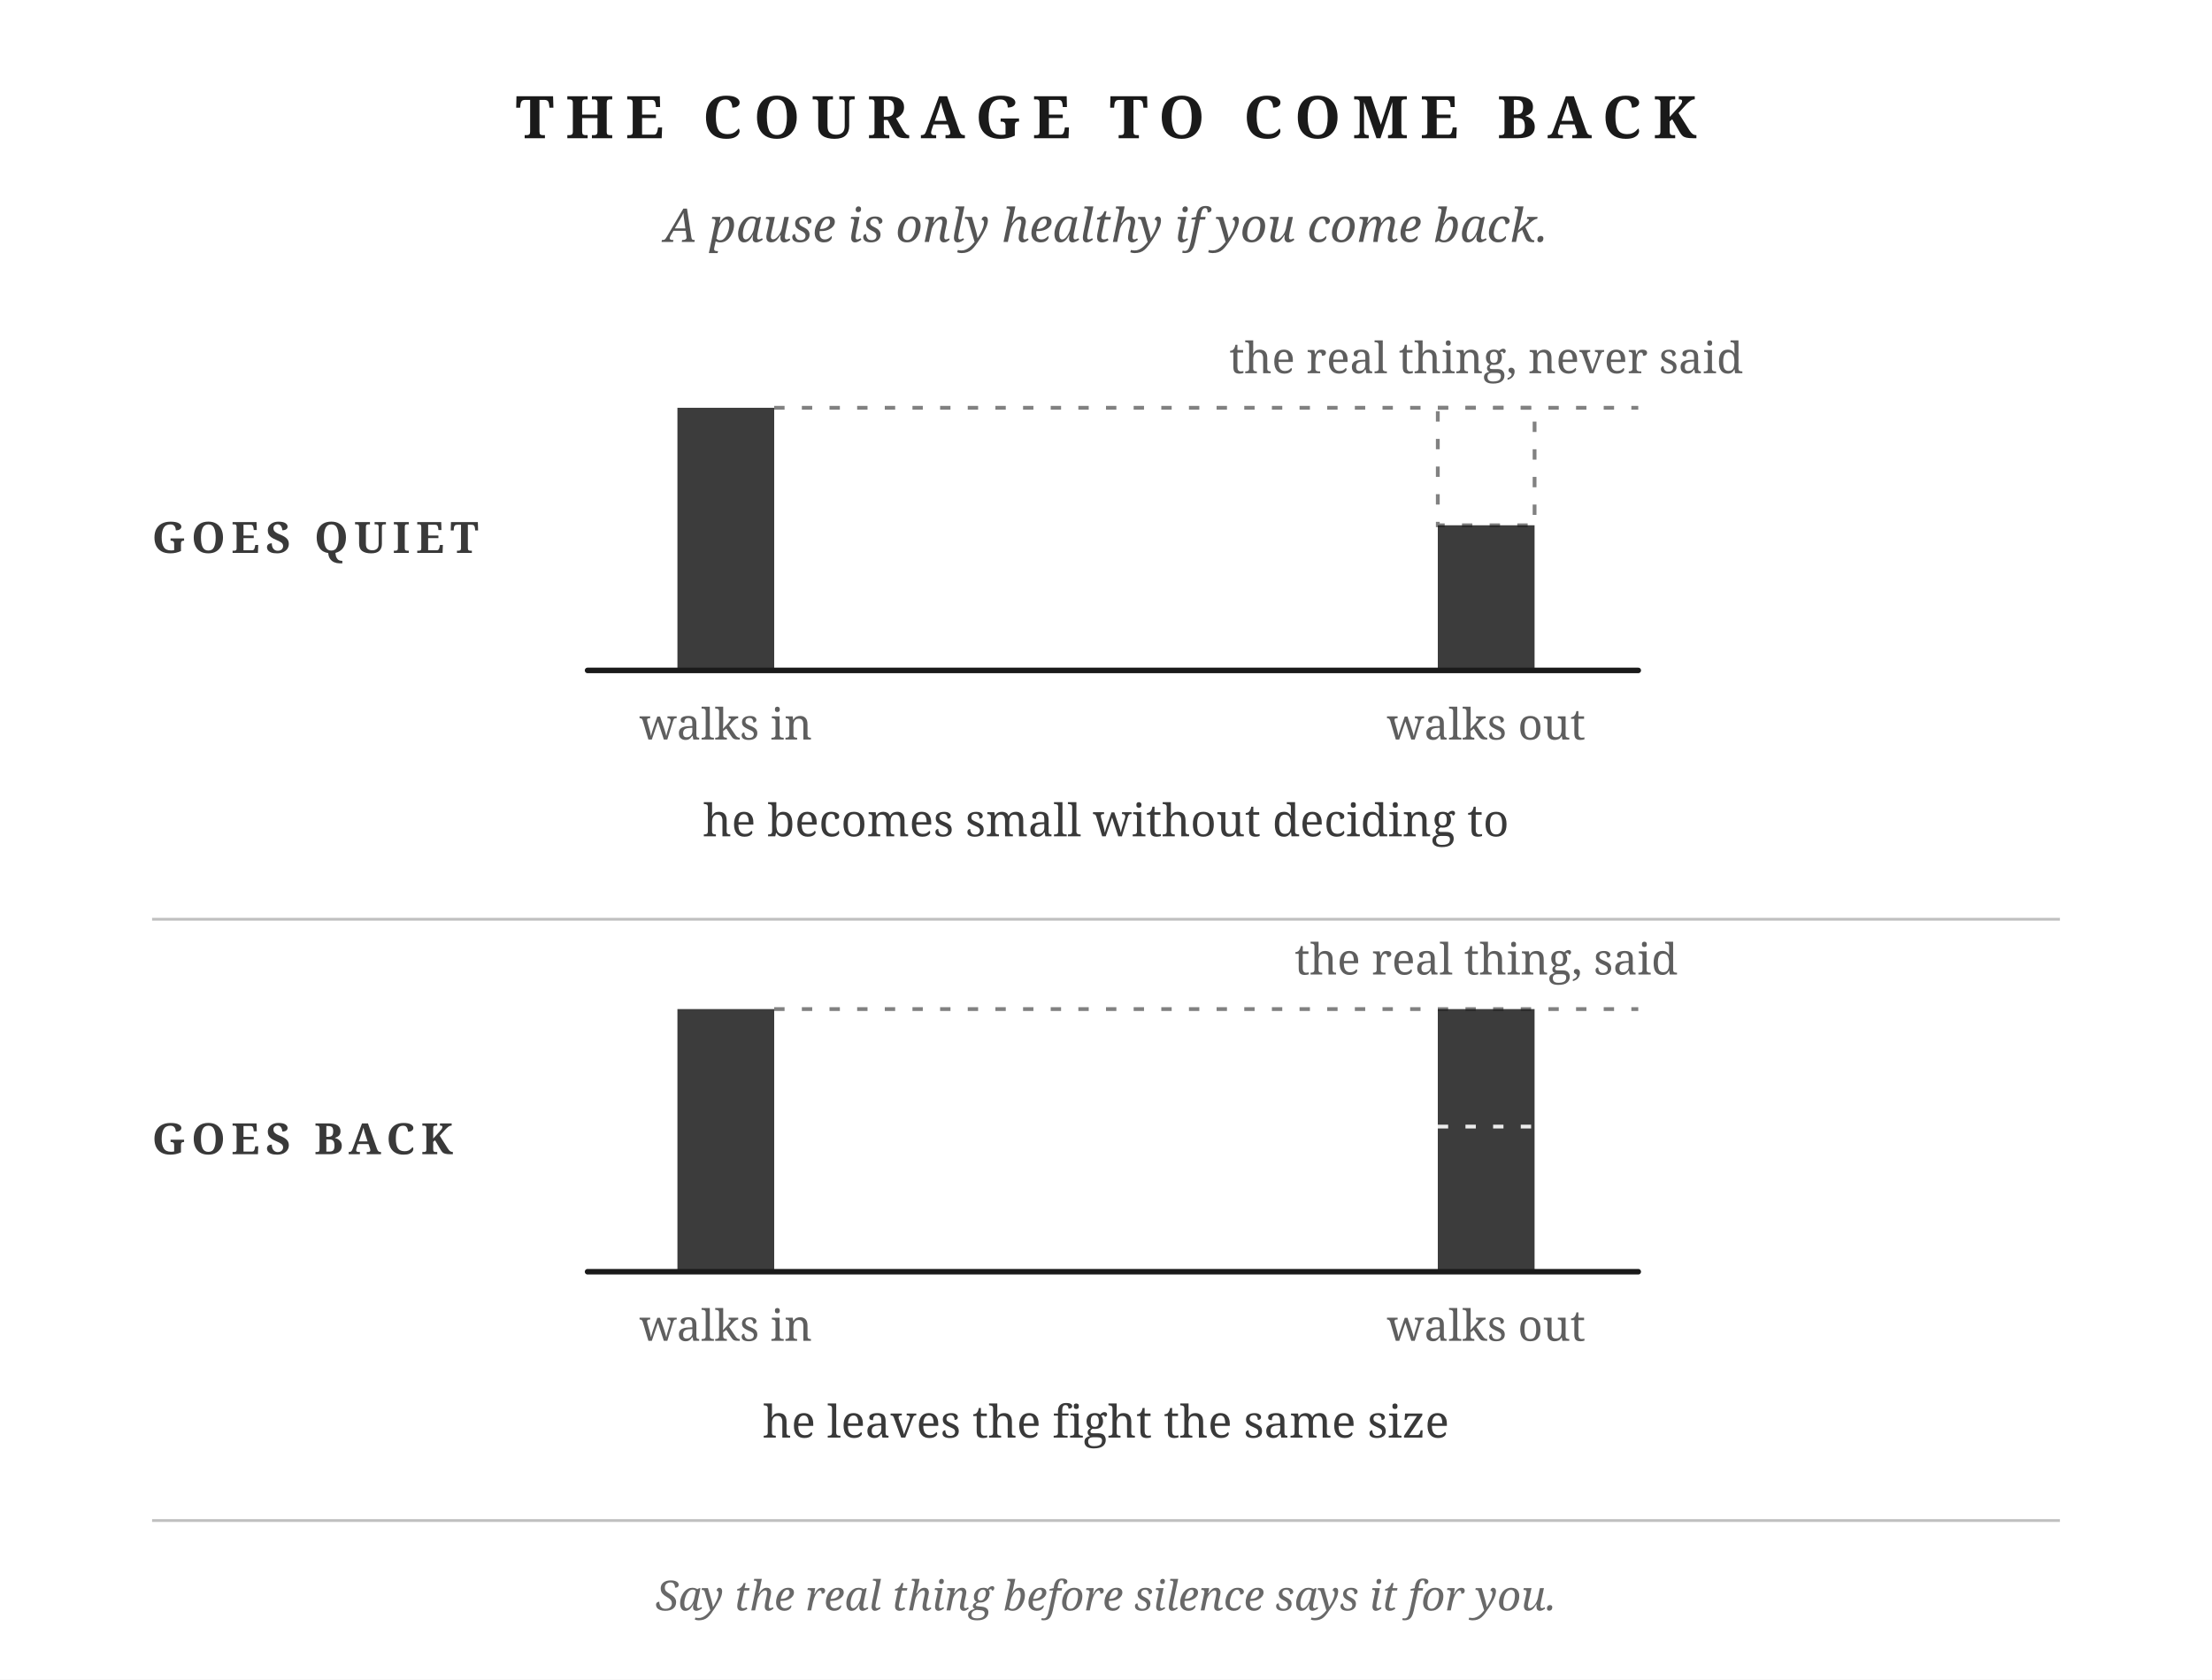
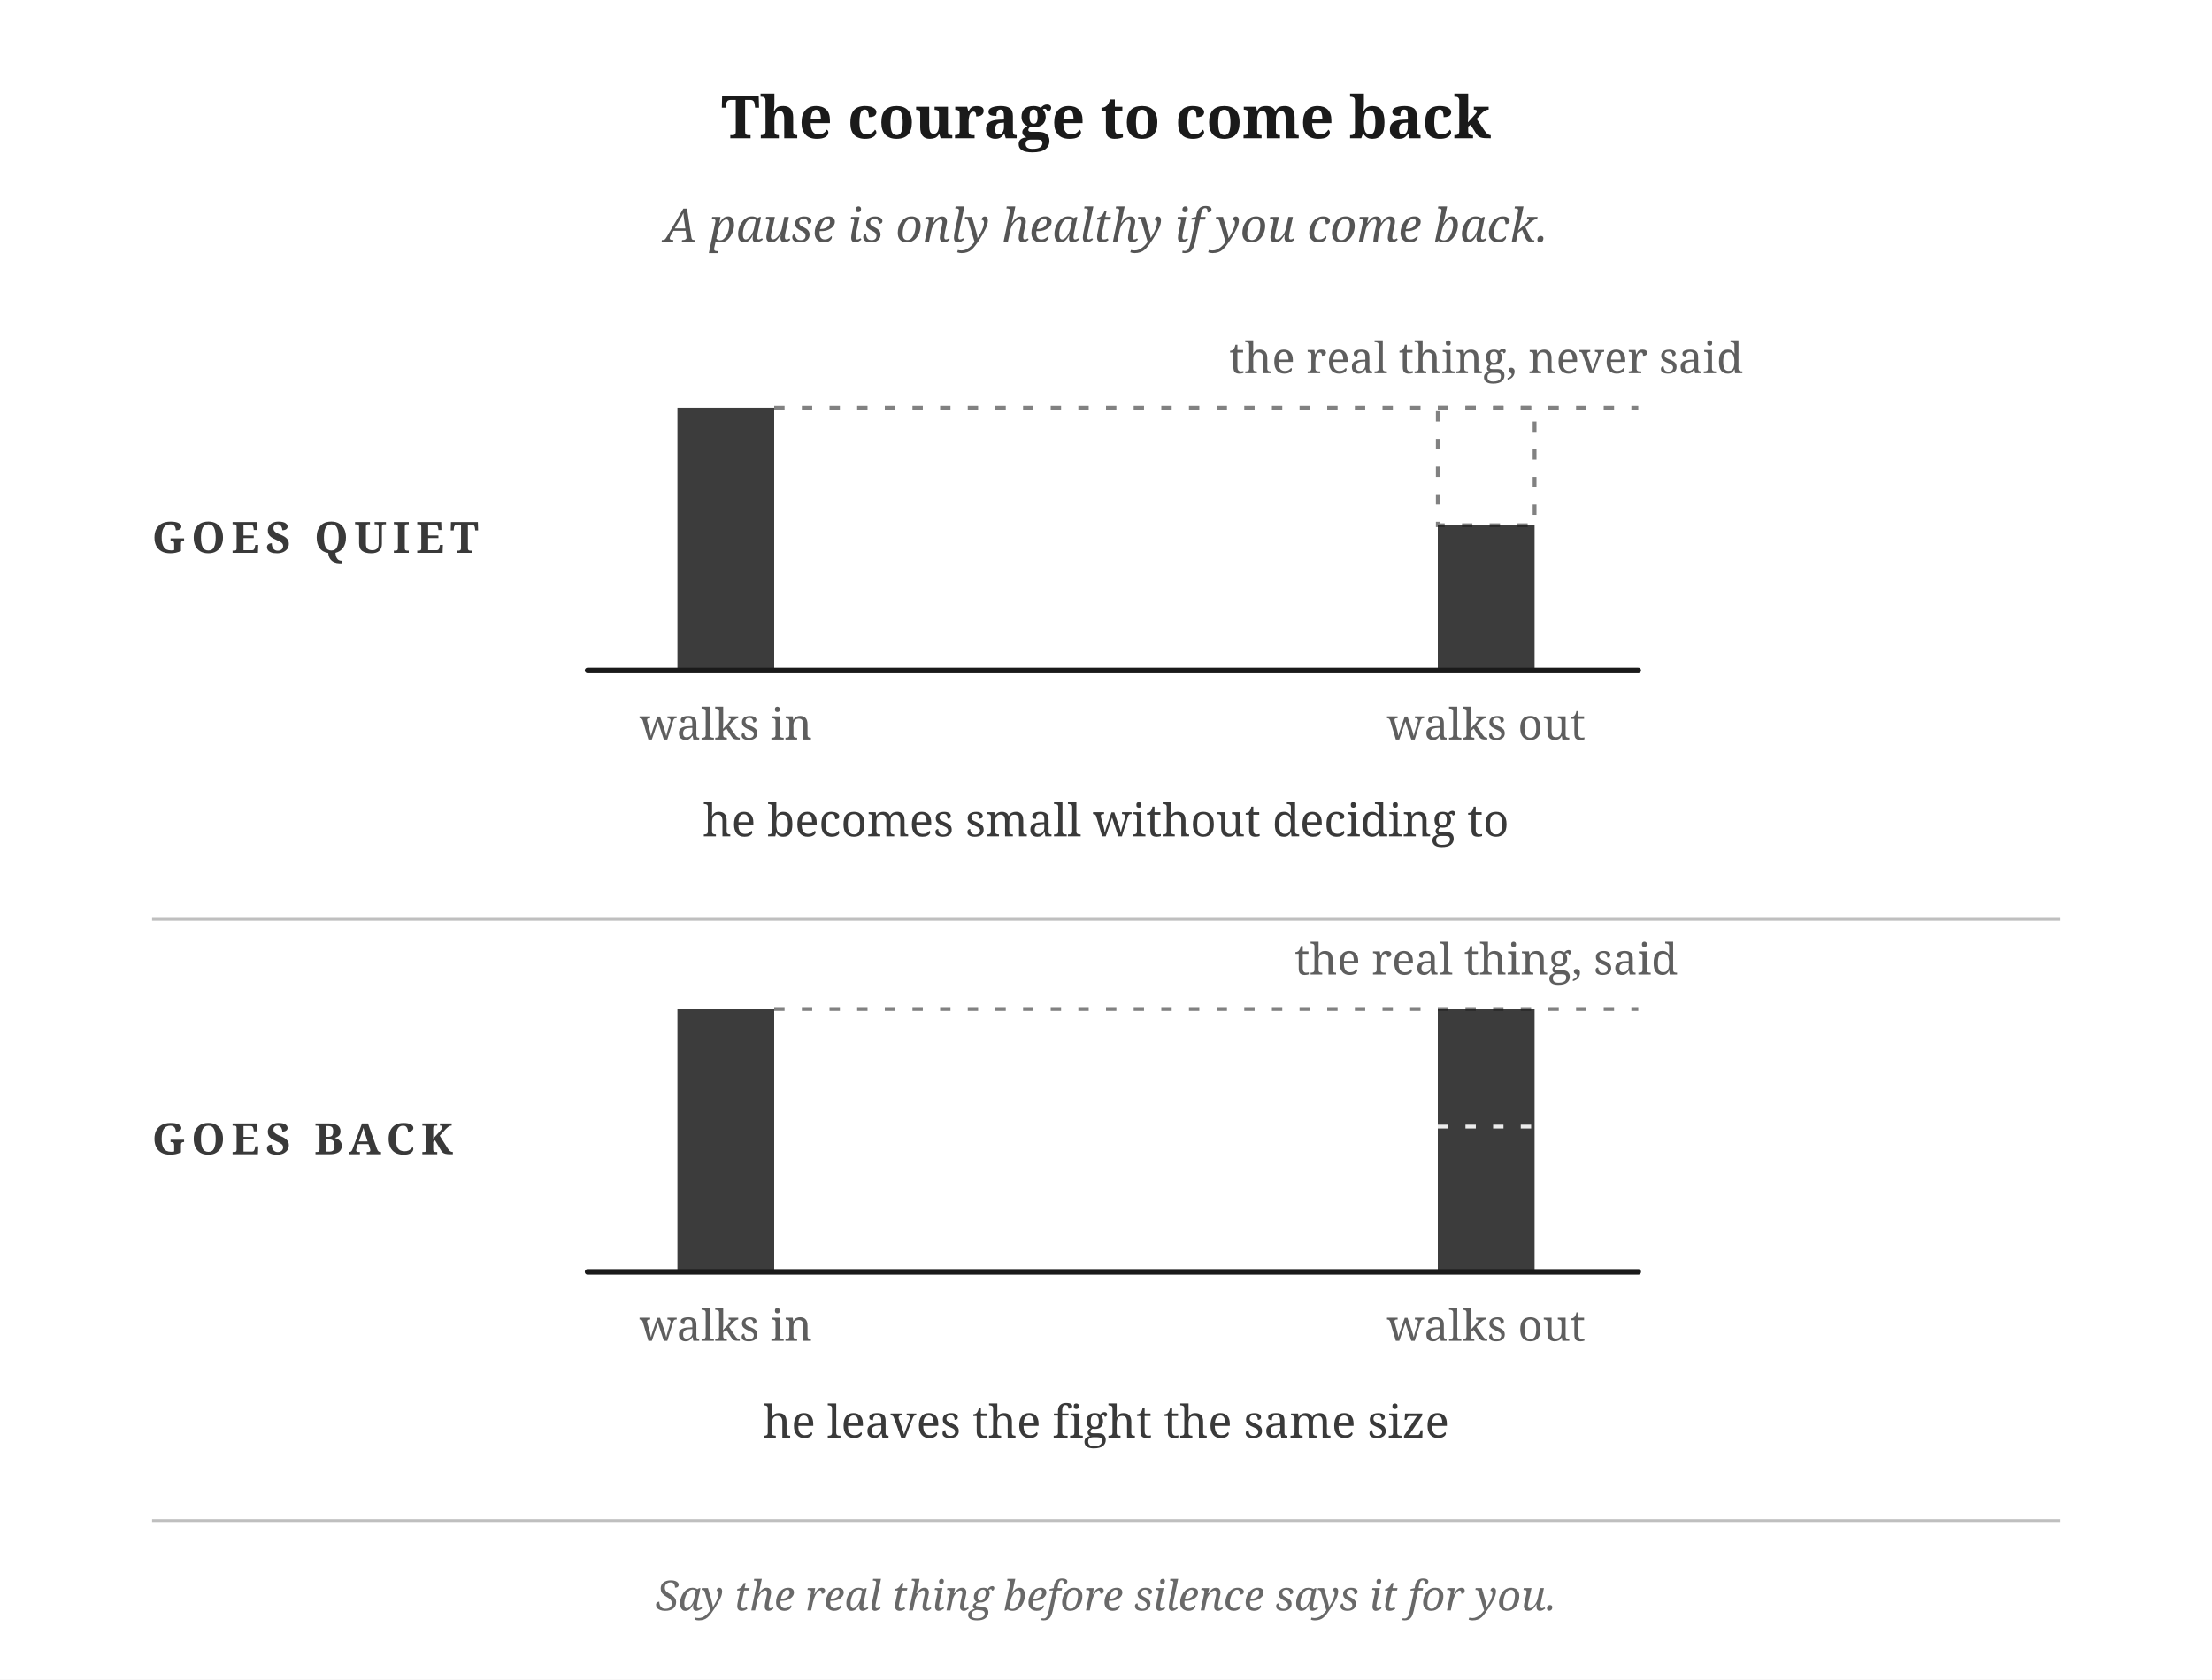
- <svg xmlns="http://www.w3.org/2000/svg" viewBox="0 0 640 486" style="color:#1a1a1a" role="img" aria-label="The courage to come back: the same fight twice, once with the real thing left unsaid and once with it said">
+ <svg xmlns="http://www.w3.org/2000/svg" viewBox="0 0 640 486" style="color:#1a1a1a" role="img" aria-label="The courage to come back">
  <style>
-     .ttl{font:600 17px Georgia,serif;letter-spacing:.20em;text-anchor:middle}
+     .ttl{font:600 17px Georgia,serif;text-anchor:middle}
    .sub{font:italic 13.5px Georgia,serif;text-anchor:middle;opacity:.74}
    .lbl{font:600 12.5px Georgia,serif;letter-spacing:.14em;text-anchor:start;opacity:.86}
    .txtc{font:13px Georgia,serif;opacity:.86;text-anchor:middle}
    .note{font:12.5px Georgia,serif;opacity:.7;text-anchor:middle}
    .cap{font:italic 12px Georgia,serif;opacity:.66;text-anchor:middle}
    .rule{stroke:currentColor;stroke-width:.8;opacity:.28}
    .ln{stroke:currentColor;stroke-width:1.6}
  </style>
  <rect x="0" y="0" width="640" height="486" fill="#ffffff" />
  <g fill="currentColor">
-     <text class="ttl" x="320" y="40">THE COURAGE TO COME BACK</text>
+     <text class="ttl" x="320" y="40">The courage to come back</text>
    <text class="sub" x="320" y="70">A pause is only healthy if you come back.</text>
  </g>
  <g fill="currentColor" opacity=".85">
    <rect x="196" y="118" width="28" height="76" />
    <rect x="416" y="152" width="28" height="42" />
  </g>
  <g class="ln" fill="none" stroke-linecap="round">
    <path d="M170 194h304" />
  </g>
  <g fill="none" stroke="currentColor" stroke-width="1.1" stroke-dasharray="3 5" opacity=".55">
    <path d="M224 118h250" />
    <rect x="416" y="118" width="28" height="34" />
  </g>
  <g fill="currentColor">
    <text class="note" x="430" y="108">the real thing, never said</text>
    <text class="lbl" x="44" y="160">GOES QUIET</text>
    <text class="note" x="210" y="214">walks in</text>
    <text class="note" x="430" y="214">walks out</text>
    <text class="txtc" x="320" y="242">he becomes small without deciding to</text>
  </g>
  <g class="rule" fill="none">
    <path d="M44 266h552" />
  </g>
  <g fill="currentColor" opacity=".85">
    <rect x="196" y="292" width="28" height="76" />
    <rect x="416" y="292" width="28" height="76" />
  </g>
  <g class="ln" fill="none" stroke-linecap="round">
    <path d="M170 368h304" />
  </g>
  <g fill="none" stroke="currentColor" stroke-width="1.1" stroke-dasharray="3 5" opacity=".55">
    <path d="M224 292h250" />
  </g>
  <g fill="none" stroke="#ffffff" stroke-width="1.1" stroke-dasharray="3 5" opacity=".9">
    <path d="M416 326h28" />
  </g>
  <g fill="currentColor">
    <text class="note" x="430" y="282">the real thing, said</text>
    <text class="lbl" x="44" y="334">GOES BACK</text>
    <text class="note" x="210" y="388">walks in</text>
    <text class="note" x="430" y="388">walks out</text>
    <text class="txtc" x="320" y="416">he leaves the fight the same size</text>
  </g>
  <g class="rule" fill="none">
    <path d="M44 440h552" />
  </g>
  <g fill="currentColor">
    <text class="cap" x="320" y="466">Say the real thing before silence says it for you.</text>
  </g>
</svg>
